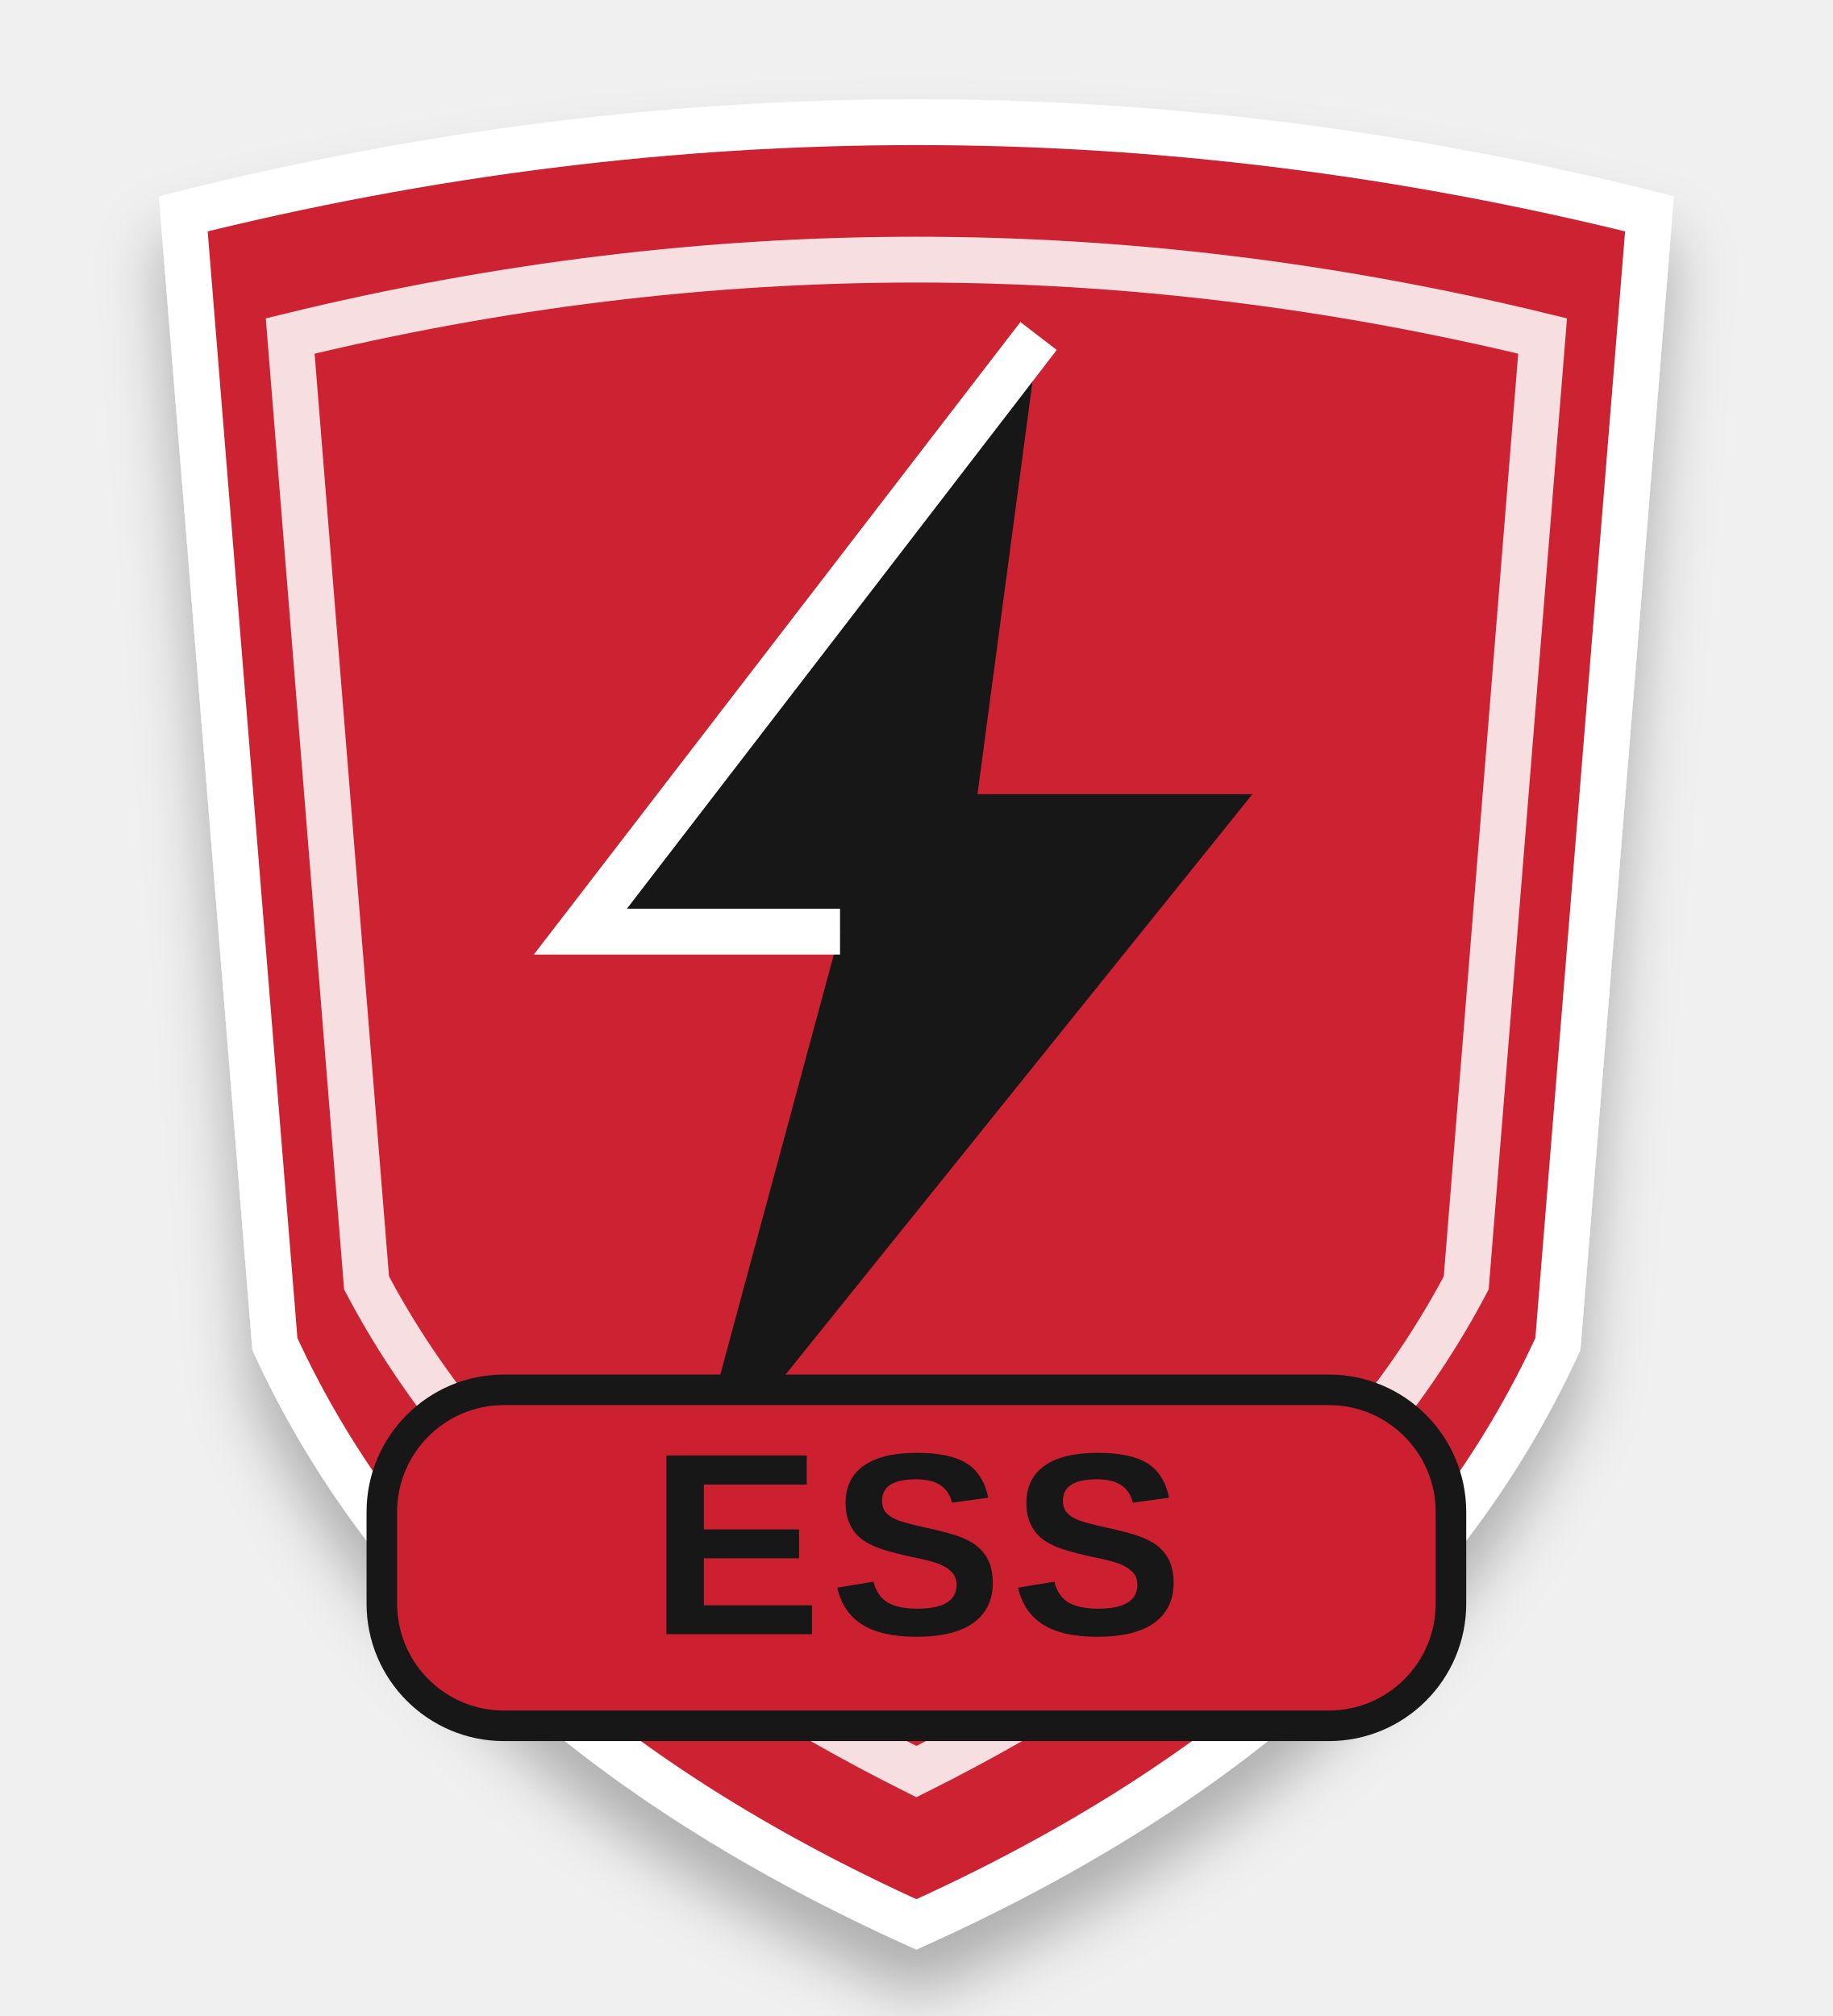
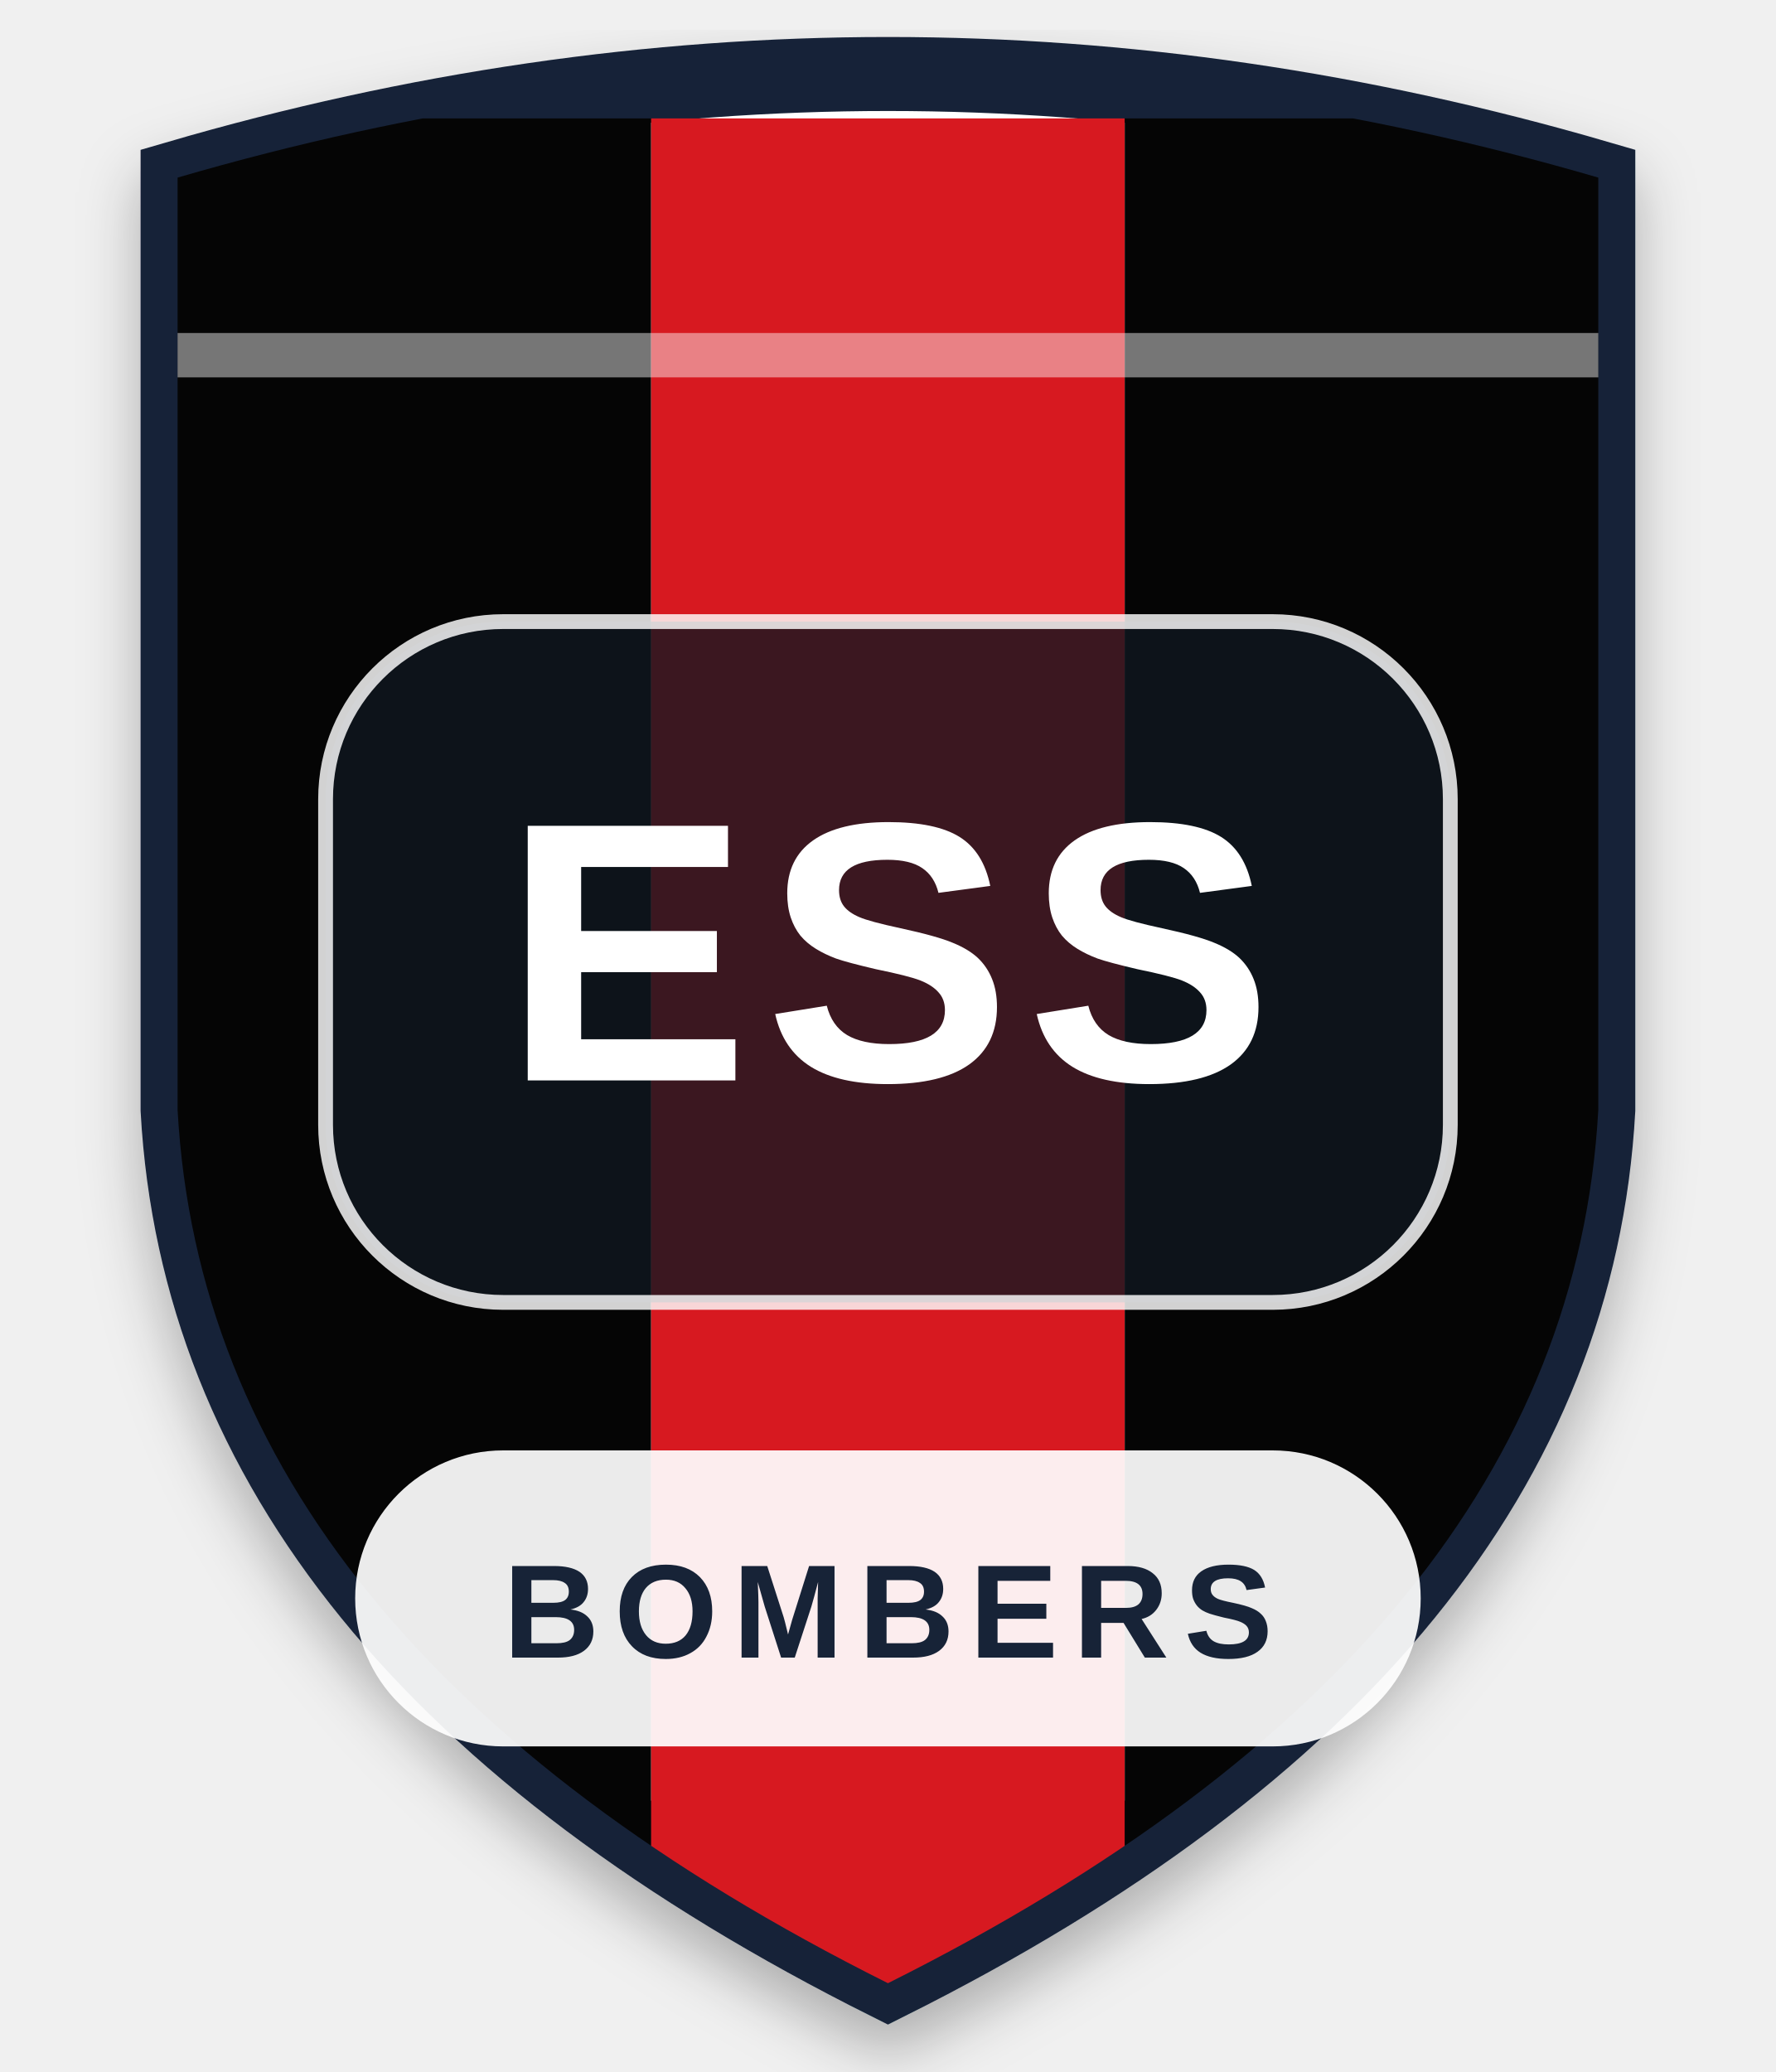
- <svg xmlns="http://www.w3.org/2000/svg" viewBox="0 0 120 132" role="img" aria-label="ESS independent club mark">
+ <svg xmlns="http://www.w3.org/2000/svg" viewBox="0 0 120 140" role="img" aria-label="BOMBERS club mark">
  <defs>
+     <clipPath id="shield">
+       <path d="M12 12 Q60 -2 108 12 V75 Q106 111 60 134 Q14 111 12 75 Z" />
+     </clipPath>
    <filter id="s">
-       <feDropShadow dx="0" dy="3" stdDeviation="2" flood-opacity=".28" />
+       <feDropShadow dx="0" dy="2" stdDeviation="2" flood-opacity=".28" />
    </filter>
  </defs>
-   <path d="M12 14 Q60 2 108 14 L102 88 Q91 112 60 126 Q29 112 18 88 Z" fill="#CC2031" stroke="#ffffff" stroke-width="3" filter="url(#s)" />
-   <path d="M19 22 Q60 12 101 22 L96 84 Q86 103 60 116 Q34 103 24 84 Z" fill="none" stroke="#FFFFFF" stroke-width="3" opacity=".85" />
-   <path d="M68 22 L38 61 H55 L45 98 L82 52 H64 Z" fill="#171717" />
-   <path d="M68 22 L38 61 H55" fill="none" stroke="#FFFFFF" stroke-width="3" />
-   <rect x="25" y="91" width="70" height="22" rx="8" fill="#CC2031" stroke="#171717" stroke-width="2" />
-   <text x="60" y="107" text-anchor="middle" font-family="Arial Black, Arial, sans-serif" font-size="17" font-weight="900" fill="#171717" letter-spacing=".5">ESS</text>
+   <path d="M12 12 Q60 -2 108 12 V75 Q106 111 60 134 Q14 111 12 75 Z" fill="#fff" stroke="#172337" stroke-width="5" filter="url(#s)" />
+   <g clip-path="url(#shield)">
+     <rect x="10" y="8" width="34" height="128" fill="#050505" />
+     <rect x="44" y="8" width="32" height="128" fill="#d71920" />
+     <rect x="76" y="8" width="34" height="128" fill="#050505" />
+     <path d="M8 24 H112" stroke="rgba(255,255,255,.45)" stroke-width="3" />
+   </g>
+   <rect x="22" y="42" width="76" height="46" rx="12" fill="#101820" fill-opacity=".78" stroke="#fff" stroke-opacity=".82" />
+   <text x="60" y="73" text-anchor="middle" fill="#fff" font-family="Arial Black,Arial,sans-serif" font-size="25" font-weight="900" letter-spacing="1">ESS</text>
+   <rect x="24" y="98" width="72" height="20" rx="10" fill="#fff" fill-opacity=".92" />
+   <text x="60" y="112" text-anchor="middle" fill="#172337" font-family="Arial,Helvetica,sans-serif" font-size="9" font-weight="900" letter-spacing="1">BOMBERS</text>
</svg>
